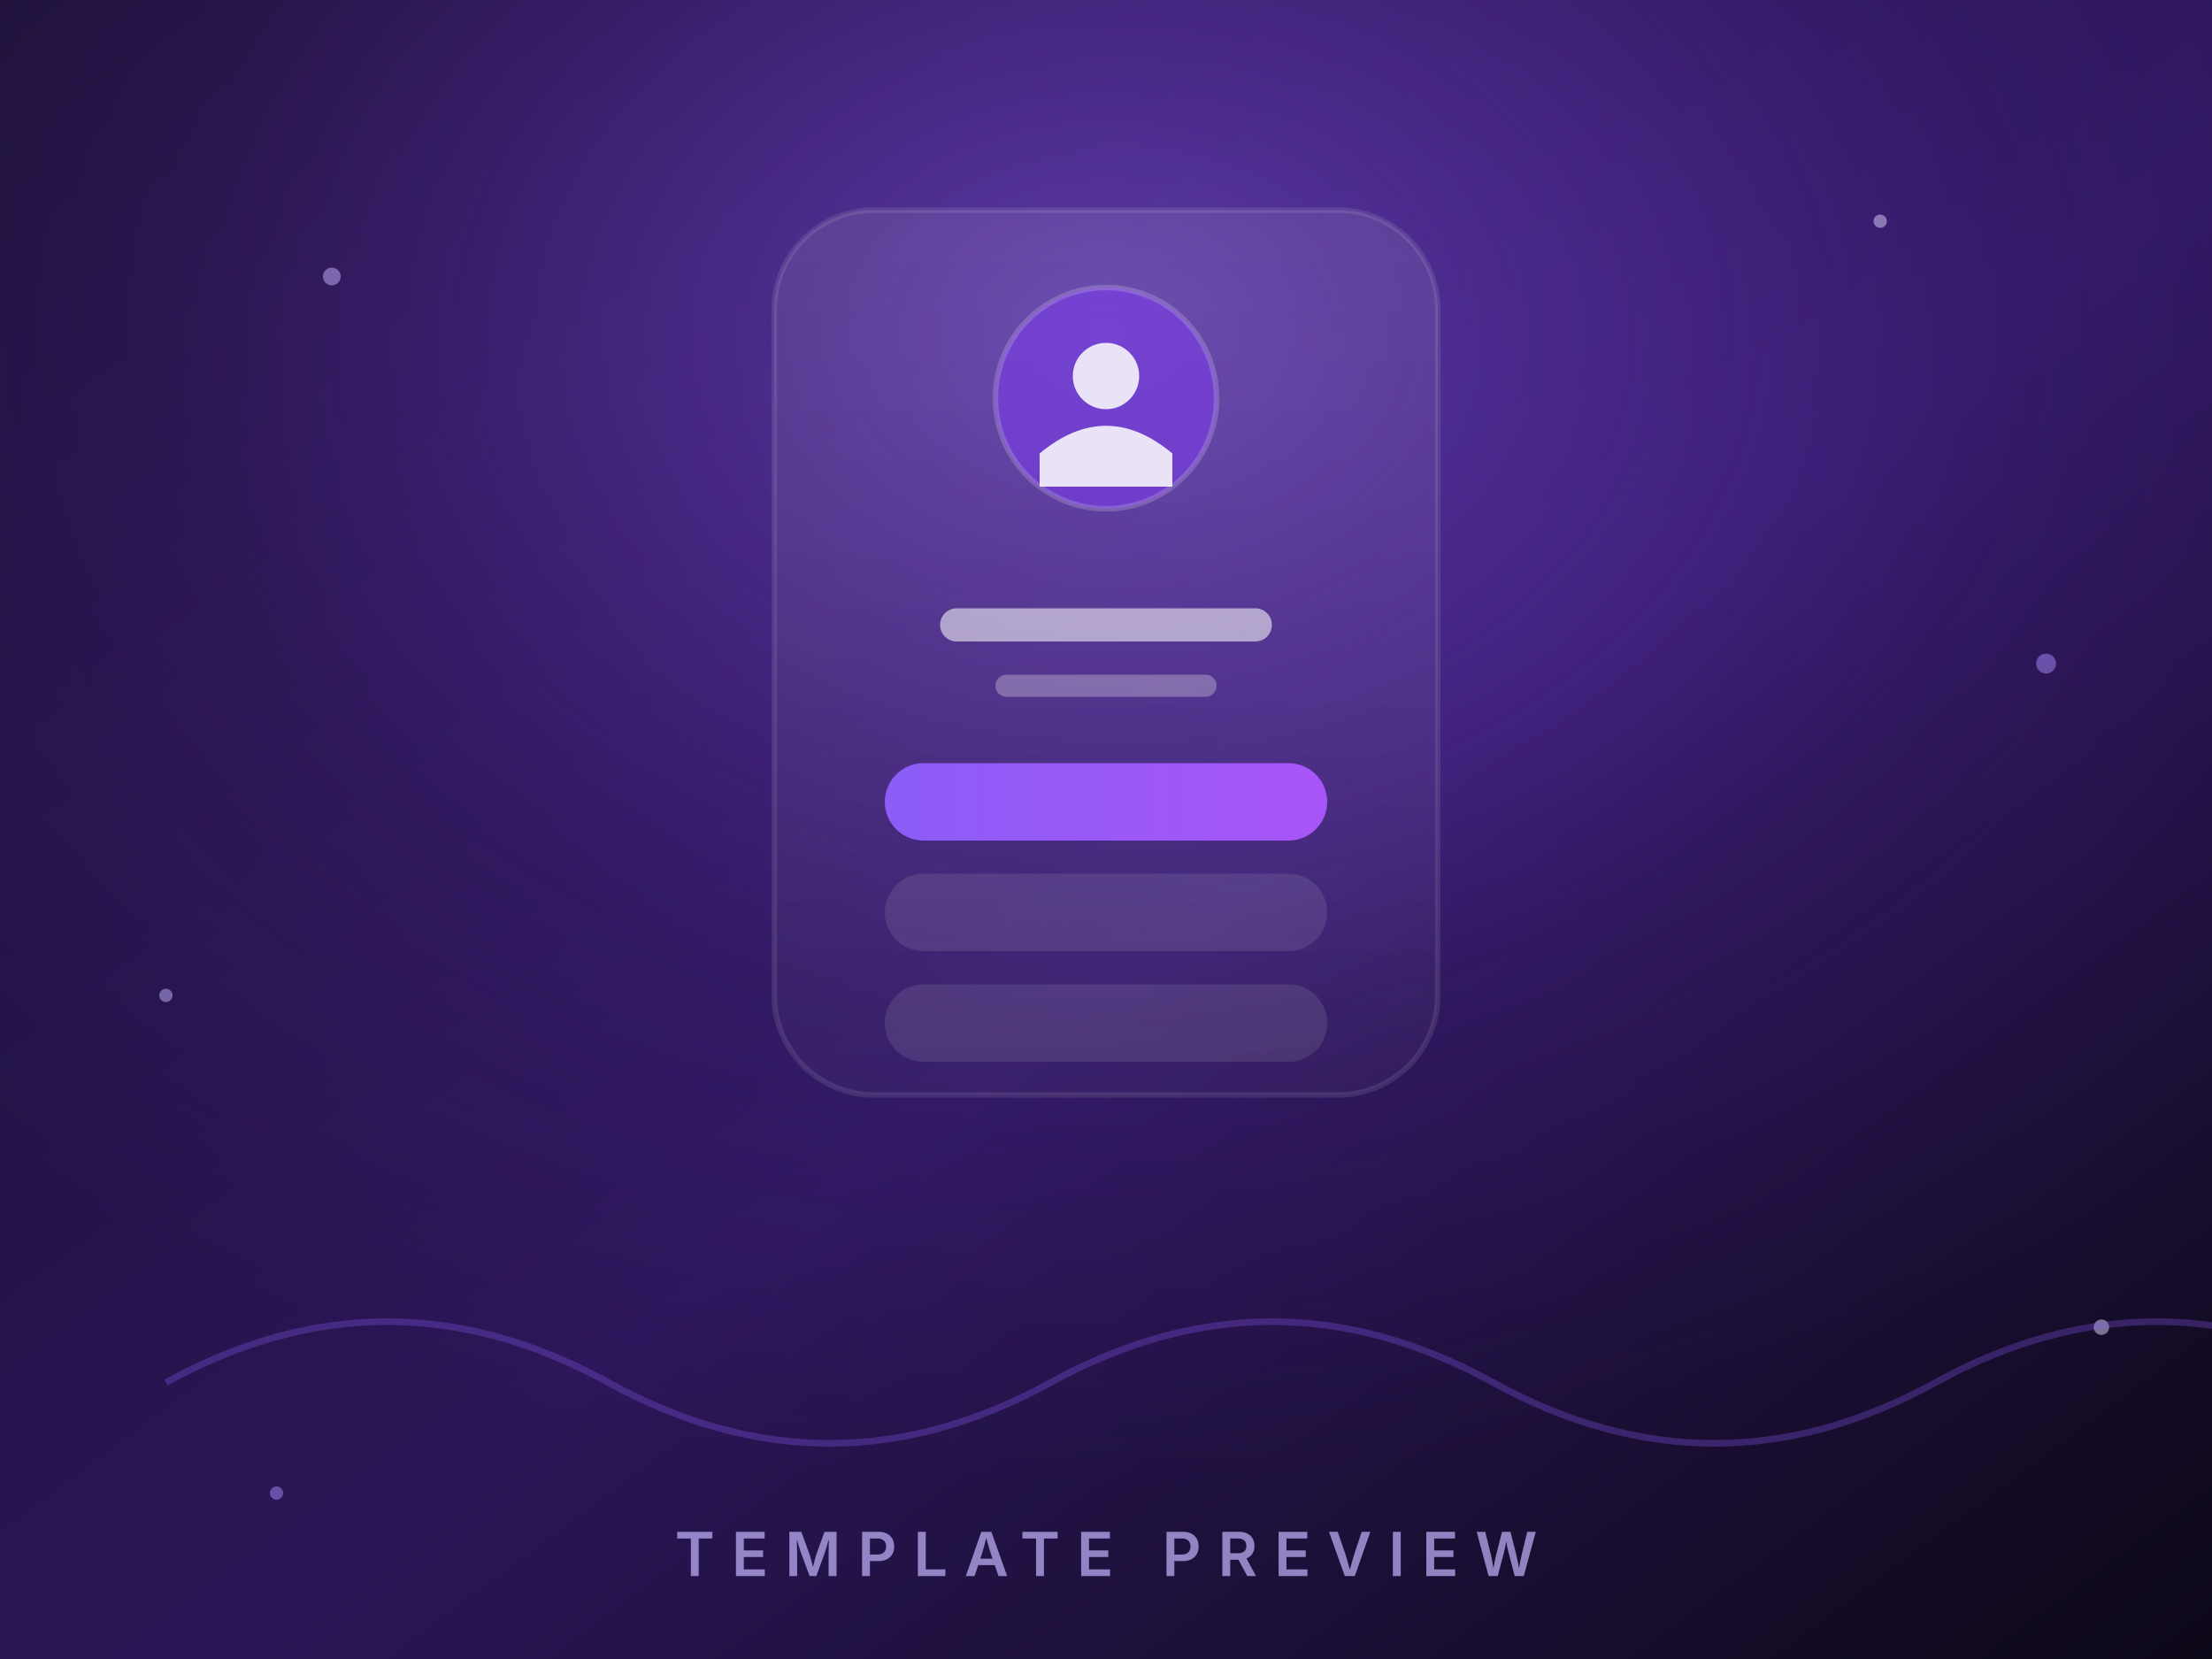
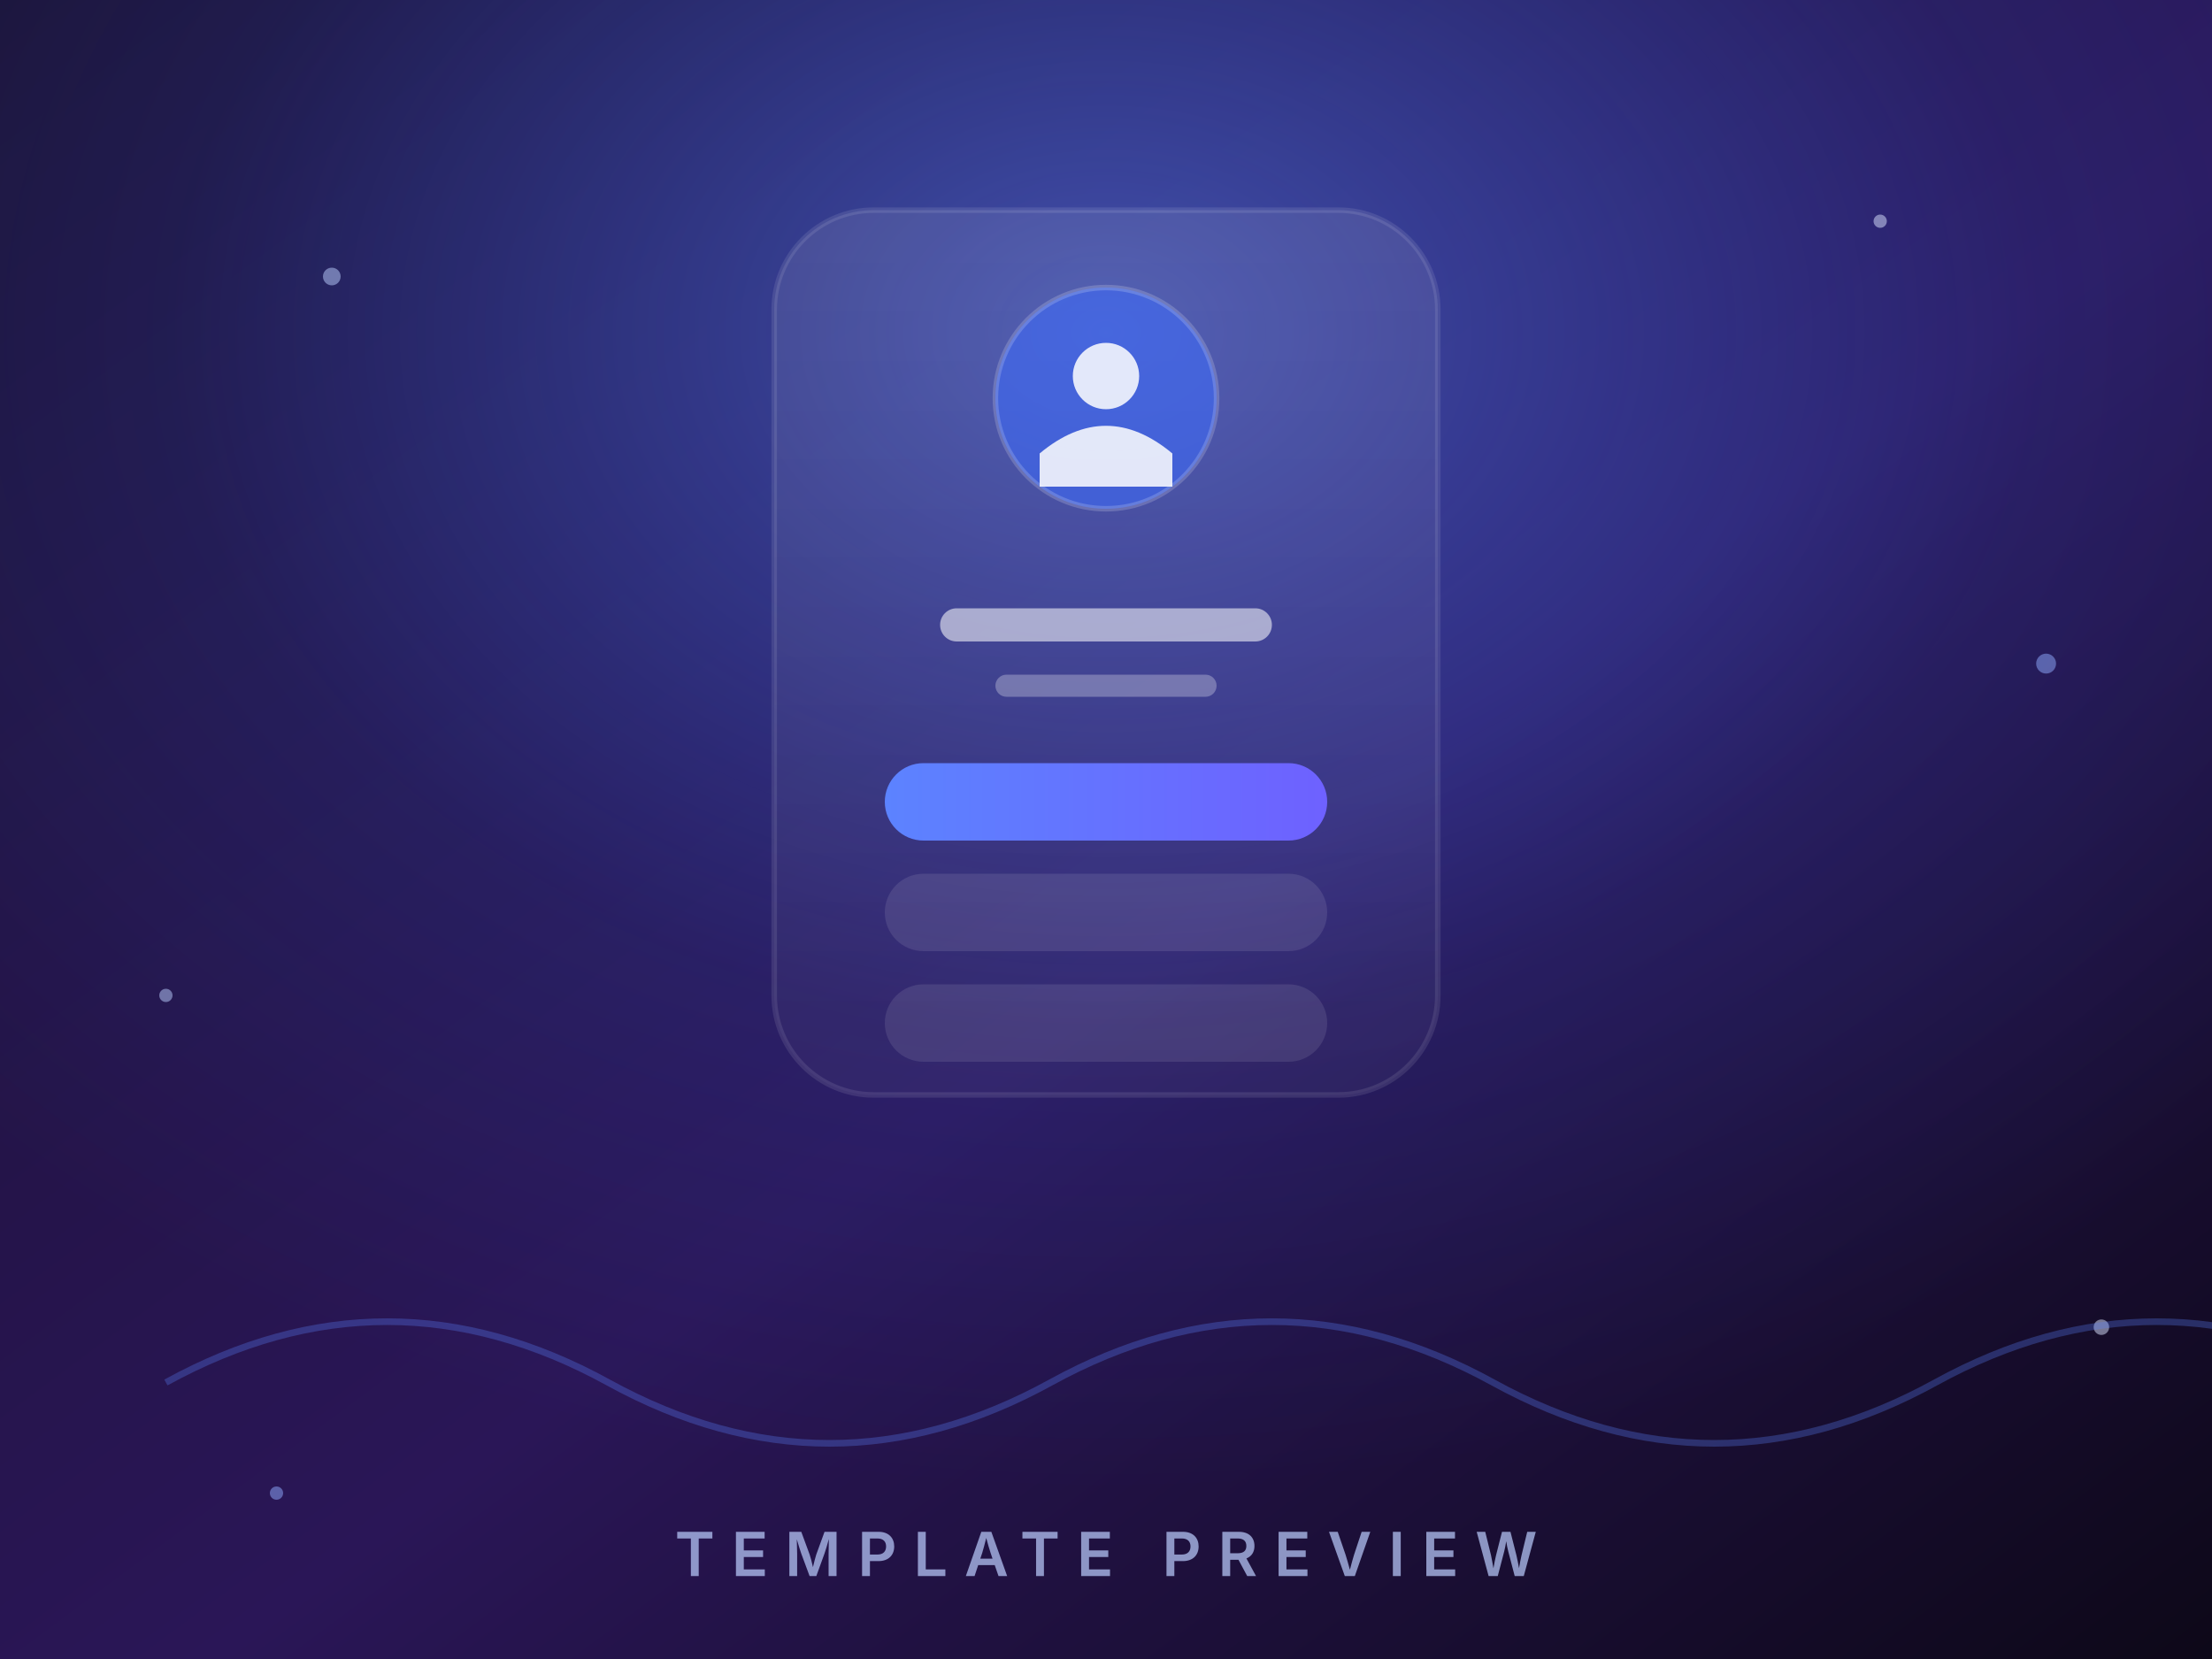
<svg xmlns="http://www.w3.org/2000/svg" viewBox="0 0 400 300" width="400" height="300" role="img" aria-label="Template preview placeholder">
  <defs>
    <linearGradient id="bg" x1="0" y1="0" x2="1" y2="1">
      <stop offset="0%" stop-color="#1a1030" />
      <stop offset="55%" stop-color="#2a1657" />
      <stop offset="100%" stop-color="#0d0818" />
    </linearGradient>
    <radialGradient id="glow" cx="0.5" cy="0.2" r="0.7">
-       <stop offset="0%" stop-color="#8b5cf6" stop-opacity="0.55" />
-       <stop offset="60%" stop-color="#7c3aed" stop-opacity="0.12" />
-       <stop offset="100%" stop-color="#7c3aed" stop-opacity="0" />
+       <stop offset="0%" stop-color="#5c83ff" stop-opacity="0.55" />
+       <stop offset="60%" stop-color="#3d6bff" stop-opacity="0.12" />
+       <stop offset="100%" stop-color="#3d6bff" stop-opacity="0" />
    </radialGradient>
    <linearGradient id="card" x1="0" y1="0" x2="0" y2="1">
      <stop offset="0%" stop-color="#ffffff" stop-opacity="0.10" />
      <stop offset="100%" stop-color="#ffffff" stop-opacity="0.03" />
    </linearGradient>
    <linearGradient id="btn" x1="0" y1="0" x2="1" y2="0">
-       <stop offset="0%" stop-color="#8b5cf6" />
-       <stop offset="100%" stop-color="#a855f7" />
+       <stop offset="0%" stop-color="#5c83ff" />
+       <stop offset="100%" stop-color="#6e61ff" />
    </linearGradient>
  </defs>
  <rect width="400" height="300" fill="url(#bg)" />
  <rect width="400" height="300" fill="url(#glow)" />
  <g opacity="0.5">
-     <circle cx="60" cy="50" r="1.6" fill="#c4b5fd" />
-     <circle cx="340" cy="40" r="1.2" fill="#ddd6fe" />
-     <circle cx="370" cy="120" r="1.8" fill="#a78bfa" />
-     <circle cx="30" cy="180" r="1.2" fill="#c4b5fd" />
-     <circle cx="380" cy="240" r="1.4" fill="#ddd6fe" />
-     <circle cx="50" cy="270" r="1.2" fill="#a78bfa" />
+     <circle cx="60" cy="50" r="1.6" fill="#bccfff" />
+     <circle cx="340" cy="40" r="1.2" fill="#dbe4ff" />
+     <circle cx="370" cy="120" r="1.8" fill="#90acff" />
+     <circle cx="30" cy="180" r="1.2" fill="#bccfff" />
+     <circle cx="380" cy="240" r="1.4" fill="#dbe4ff" />
+     <circle cx="50" cy="270" r="1.2" fill="#90acff" />
  </g>
  <g transform="translate(140, 38)">
    <rect width="120" height="160" rx="18" fill="url(#card)" stroke="#ffffff" stroke-opacity="0.10" />
-     <circle cx="60" cy="34" r="20" fill="#7c3aed" fill-opacity="0.55" stroke="#ffffff" stroke-opacity="0.18" />
+     <circle cx="60" cy="34" r="20" fill="#3d6bff" fill-opacity="0.55" stroke="#ffffff" stroke-opacity="0.18" />
    <circle cx="60" cy="30" r="6" fill="#ffffff" fill-opacity="0.85" />
    <path d="M48 44 q12 -10 24 0 v6 h-24z" fill="#ffffff" fill-opacity="0.85" />
    <rect x="30" y="72" width="60" height="6" rx="3" fill="#ffffff" fill-opacity="0.55" />
    <rect x="40" y="84" width="40" height="4" rx="2" fill="#ffffff" fill-opacity="0.28" />
    <rect x="20" y="100" width="80" height="14" rx="7" fill="url(#btn)" />
    <rect x="20" y="120" width="80" height="14" rx="7" fill="#ffffff" fill-opacity="0.10" />
    <rect x="20" y="140" width="80" height="14" rx="7" fill="#ffffff" fill-opacity="0.10" />
  </g>
  <g opacity="0.85">
-     <path d="M30 250 q40 -22 80 0 t80 0 t80 0 t80 0 t80 0" fill="none" stroke="#8b5cf6" stroke-opacity="0.35" stroke-width="1.2" />
+     <path d="M30 250 q40 -22 80 0 t80 0 t80 0 t80 0 t80 0" fill="none" stroke="#5c83ff" stroke-opacity="0.35" stroke-width="1.2" />
  </g>
-   <text x="200" y="285" font-family="system-ui, -apple-system, Segoe UI, sans-serif" font-size="11" font-weight="600" letter-spacing="3" text-anchor="middle" fill="#c4b5fd" fill-opacity="0.7">TEMPLATE PREVIEW</text>
+   <text x="200" y="285" font-family="system-ui, -apple-system, Segoe UI, sans-serif" font-size="11" font-weight="600" letter-spacing="3" text-anchor="middle" fill="#bccfff" fill-opacity="0.7">TEMPLATE PREVIEW</text>
</svg>
